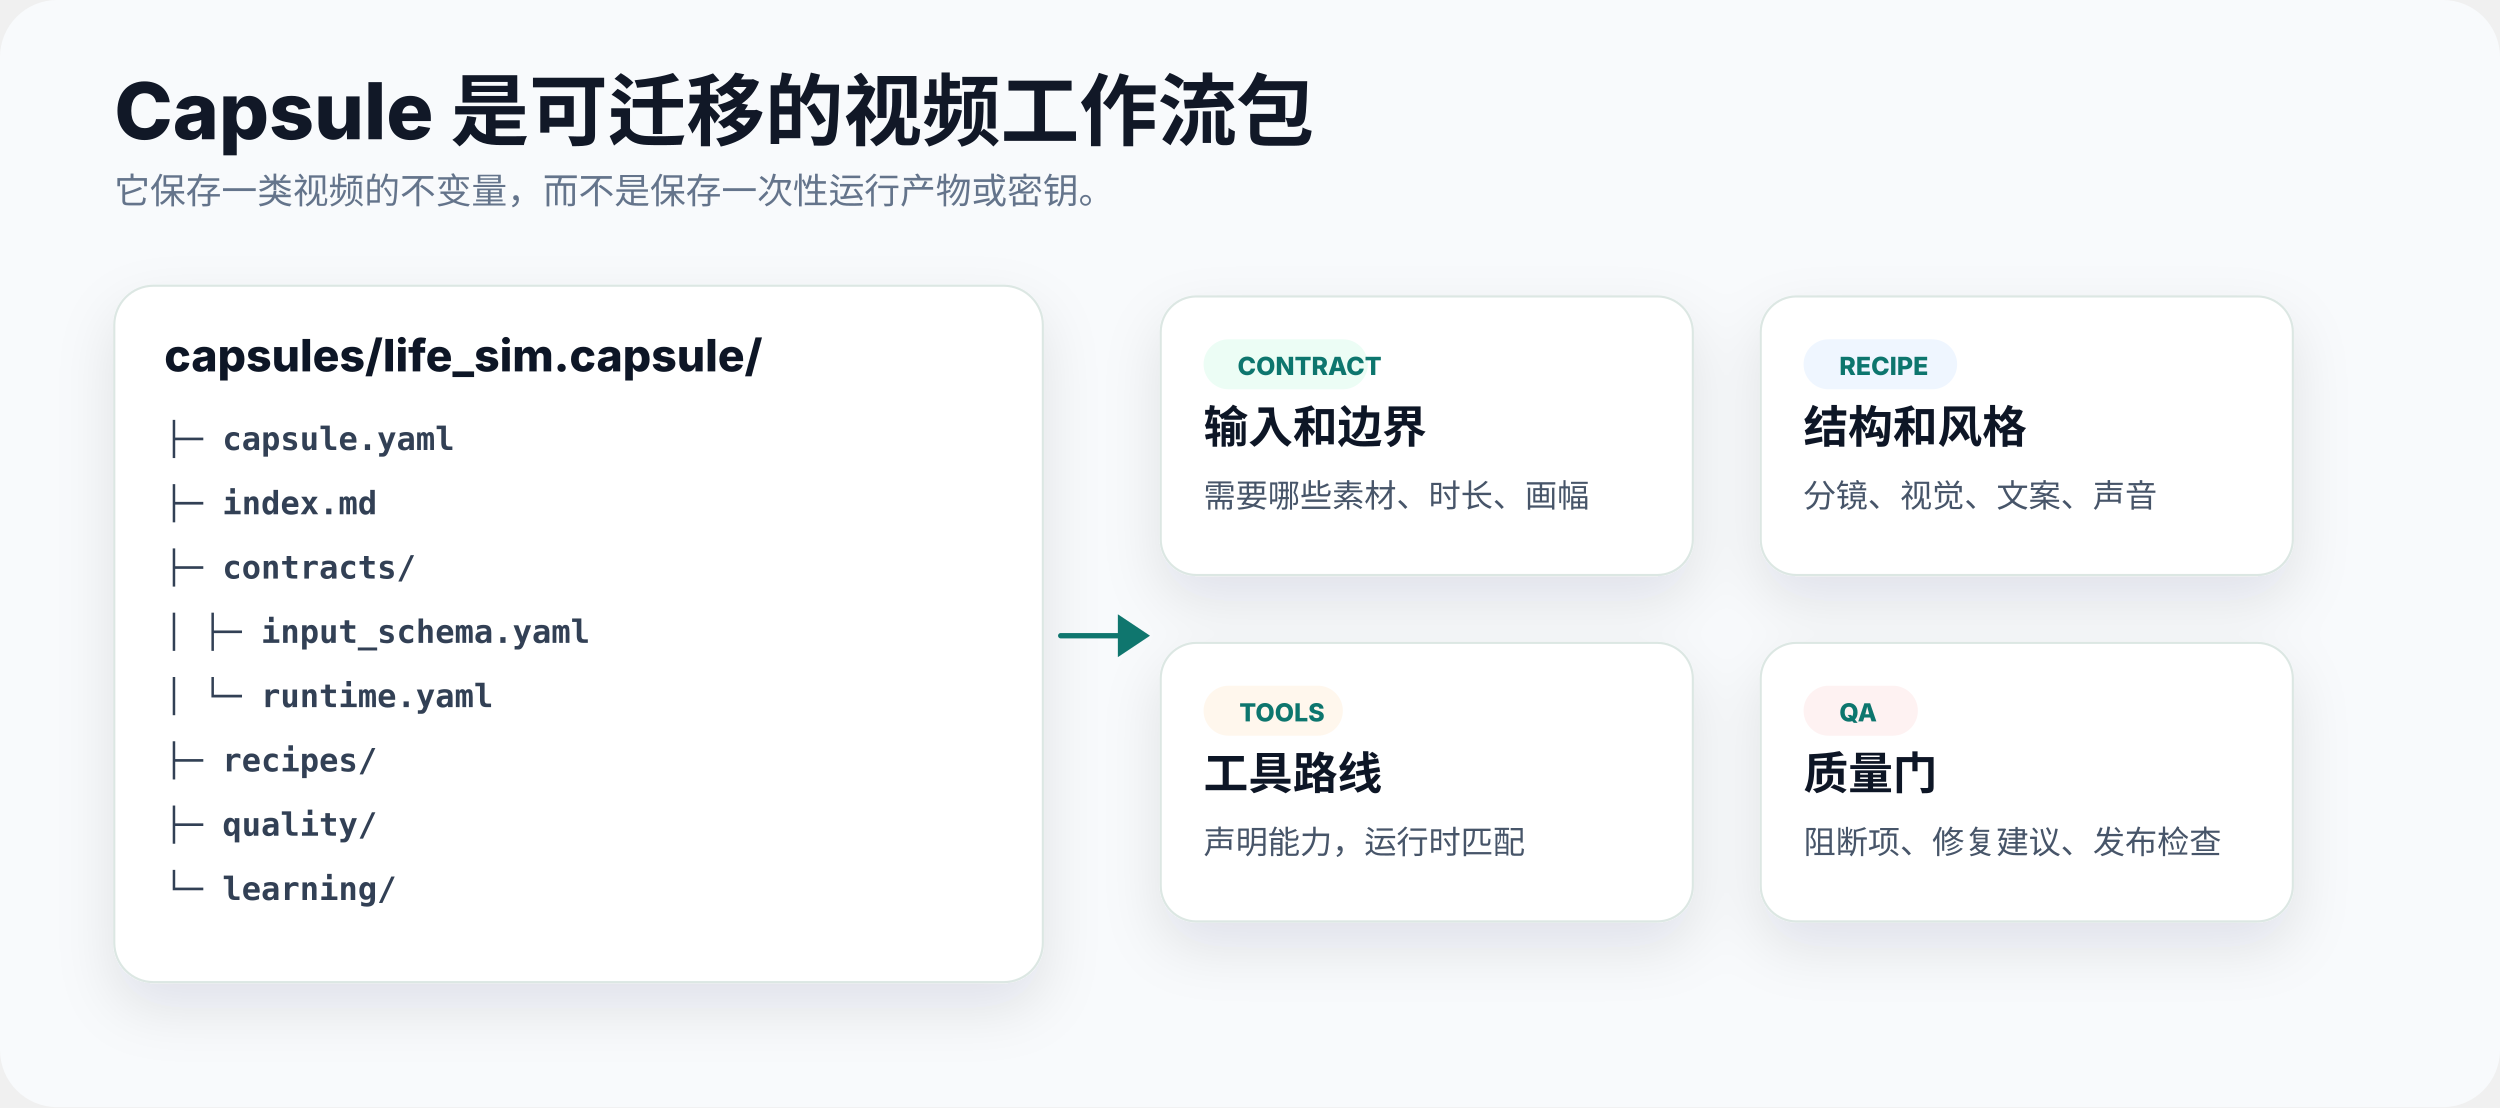
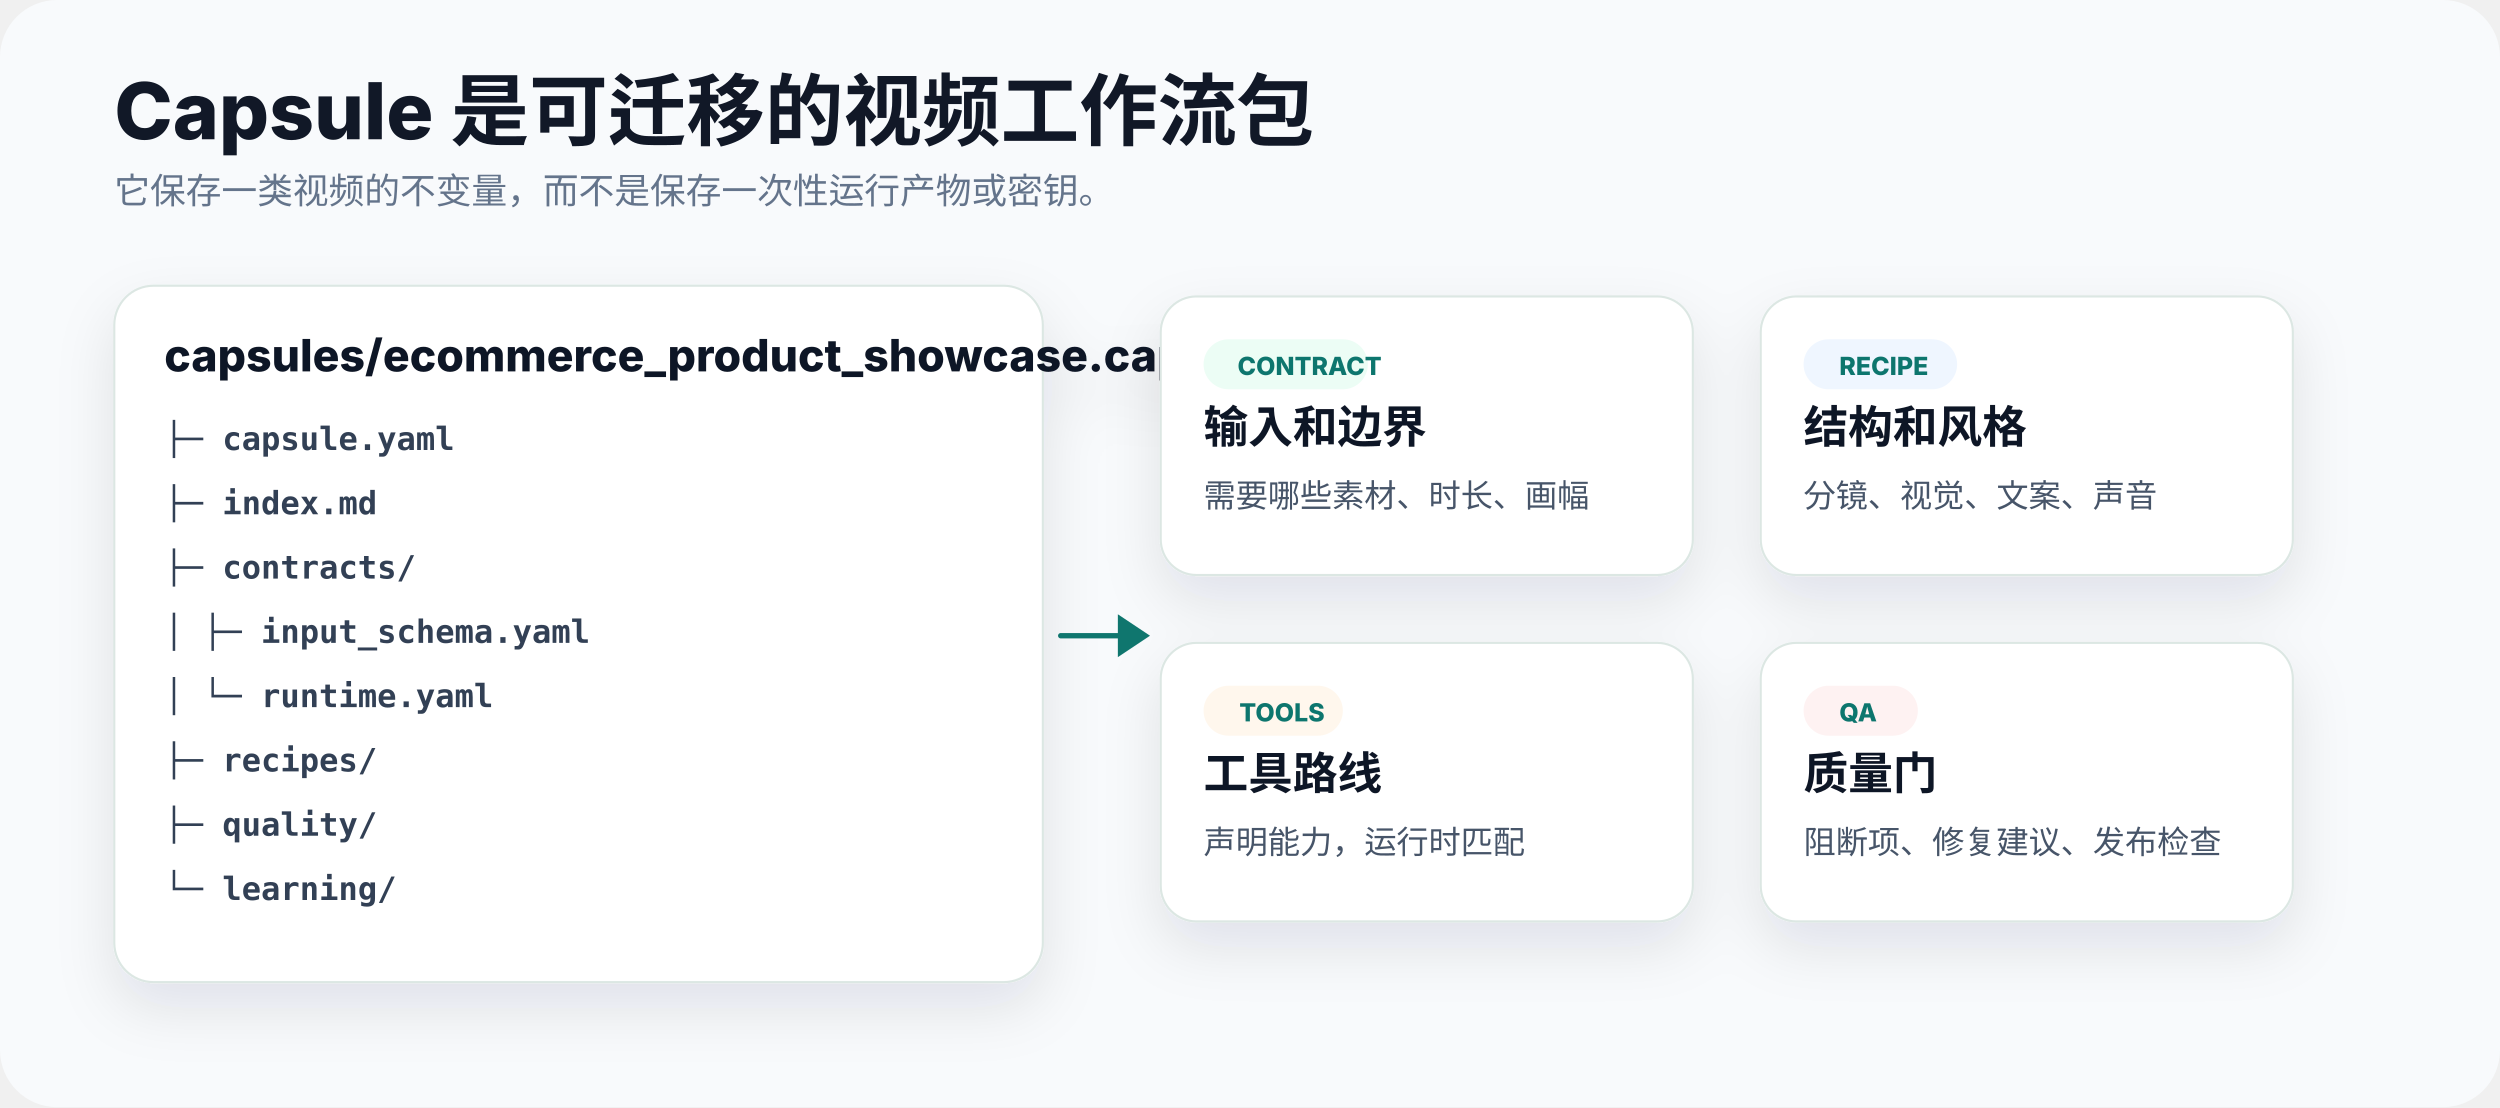
<svg xmlns="http://www.w3.org/2000/svg" width="1400" height="620" viewBox="0 0 1400 620" role="img" aria-labelledby="title desc">
  <defs>
    <filter id="shadow" x="-12%" y="-16%" width="124%" height="132%">
      <feDropShadow dx="0" dy="14" stdDeviation="16" flood-color="#0f172a" flood-opacity="0.10" />
    </filter>
    <style>
      .title { font: 800 44px -apple-system, BlinkMacSystemFont, "Segoe UI", "Noto Sans SC", "Microsoft YaHei", sans-serif; fill: #111827; letter-spacing: 0; }
      .subtitle { font: 500 20px -apple-system, BlinkMacSystemFont, "Segoe UI", "Noto Sans SC", "Microsoft YaHei", sans-serif; fill: #64748b; }
      .heading { font: 800 25px -apple-system, BlinkMacSystemFont, "Segoe UI", "Noto Sans SC", "Microsoft YaHei", sans-serif; fill: #111827; }
      .body { font: 500 18px -apple-system, BlinkMacSystemFont, "Segoe UI", "Noto Sans SC", "Microsoft YaHei", sans-serif; fill: #475569; }
      .code { font: 700 18px ui-monospace,SFMono-Regular,Menlo,Consolas,monospace; fill: #334155; }
      .card { fill: #ffffff; stroke: #dce7e3; stroke-width: 1.2; }
      .tag { font: 800 14px -apple-system, BlinkMacSystemFont, "Segoe UI", "Noto Sans SC", "Microsoft YaHei", sans-serif; fill: #0f766e; }
      .line { stroke: #0f766e; stroke-width: 3; stroke-linecap: round; }
    </style>
  </defs>
  <rect width="1400" height="620" rx="32" fill="#f8fafc" />
  <text x="64" y="78" class="title">Capsule 是可迁移的视频工作流包</text>
  <text x="64" y="114" class="subtitle">它保存一类视频的不变量，而不是保存一次性运行产物或密钥。</text>
  <g transform="translate(64 160)" filter="url(#shadow)">
    <rect class="card" x="0" y="0" width="520" height="390" rx="22" />
-     <text x="28" y="48" class="heading">capsules/life_sim.capsule/</text>
+     <text x="28" y="48" class="heading">capsules/ecommerce_product_showcase.capsule/</text>
    <text x="28" y="92" class="code">├─ capsule.yaml</text>
    <text x="28" y="128" class="code">├─ index.md</text>
    <text x="28" y="164" class="code">├─ contracts/</text>
    <text x="28" y="200" class="code">│  ├─ input_schema.yaml</text>
    <text x="28" y="236" class="code">│  └─ runtime.yaml</text>
    <text x="28" y="272" class="code">├─ recipes/</text>
    <text x="28" y="308" class="code">├─ quality/</text>
    <text x="28" y="344" class="code">└─ learning/</text>
  </g>
  <g transform="translate(650 166)" filter="url(#shadow)">
    <rect class="card" x="0" y="0" width="298" height="156" rx="20" />
    <rect x="24" y="24" width="92" height="28" rx="14" fill="#ecfdf5" />
    <text x="43" y="44" class="tag">CONTRACT</text>
    <text x="24" y="82" class="heading">输入和边界</text>
    <text x="24" y="118" class="body">需要哪些素材、时长、画幅</text>
    <rect class="card" x="336" y="0" width="298" height="156" rx="20" />
    <rect x="360" y="24" width="86" height="28" rx="14" fill="#eff6ff" />
    <text x="380" y="44" class="tag" fill="#1d4ed8">RECIPE</text>
    <text x="360" y="82" class="heading">结构和风格</text>
    <text x="360" y="118" class="body">分镜、视觉、文案、声音</text>
    <rect class="card" x="0" y="194" width="298" height="156" rx="20" />
    <rect x="24" y="218" width="78" height="28" rx="14" fill="#fff7ed" />
    <text x="44" y="238" class="tag" fill="#c2410c">TOOLS</text>
    <text x="24" y="276" class="heading">工具路线</text>
    <text x="24" y="312" class="body">声明能力，运行时匹配</text>
    <rect class="card" x="336" y="194" width="298" height="156" rx="20" />
    <rect x="360" y="218" width="64" height="28" rx="14" fill="#fef2f2" />
    <text x="380" y="238" class="tag" fill="#b91c1c">QA</text>
    <text x="360" y="276" class="heading">质量门</text>
    <text x="360" y="312" class="body">阻断项、修复建议、发布检查</text>
  </g>
  <path class="line" d="M594 356 H632" />
  <path d="M626 344 L644 356 L626 368 Z" fill="#0f766e" />
</svg>
